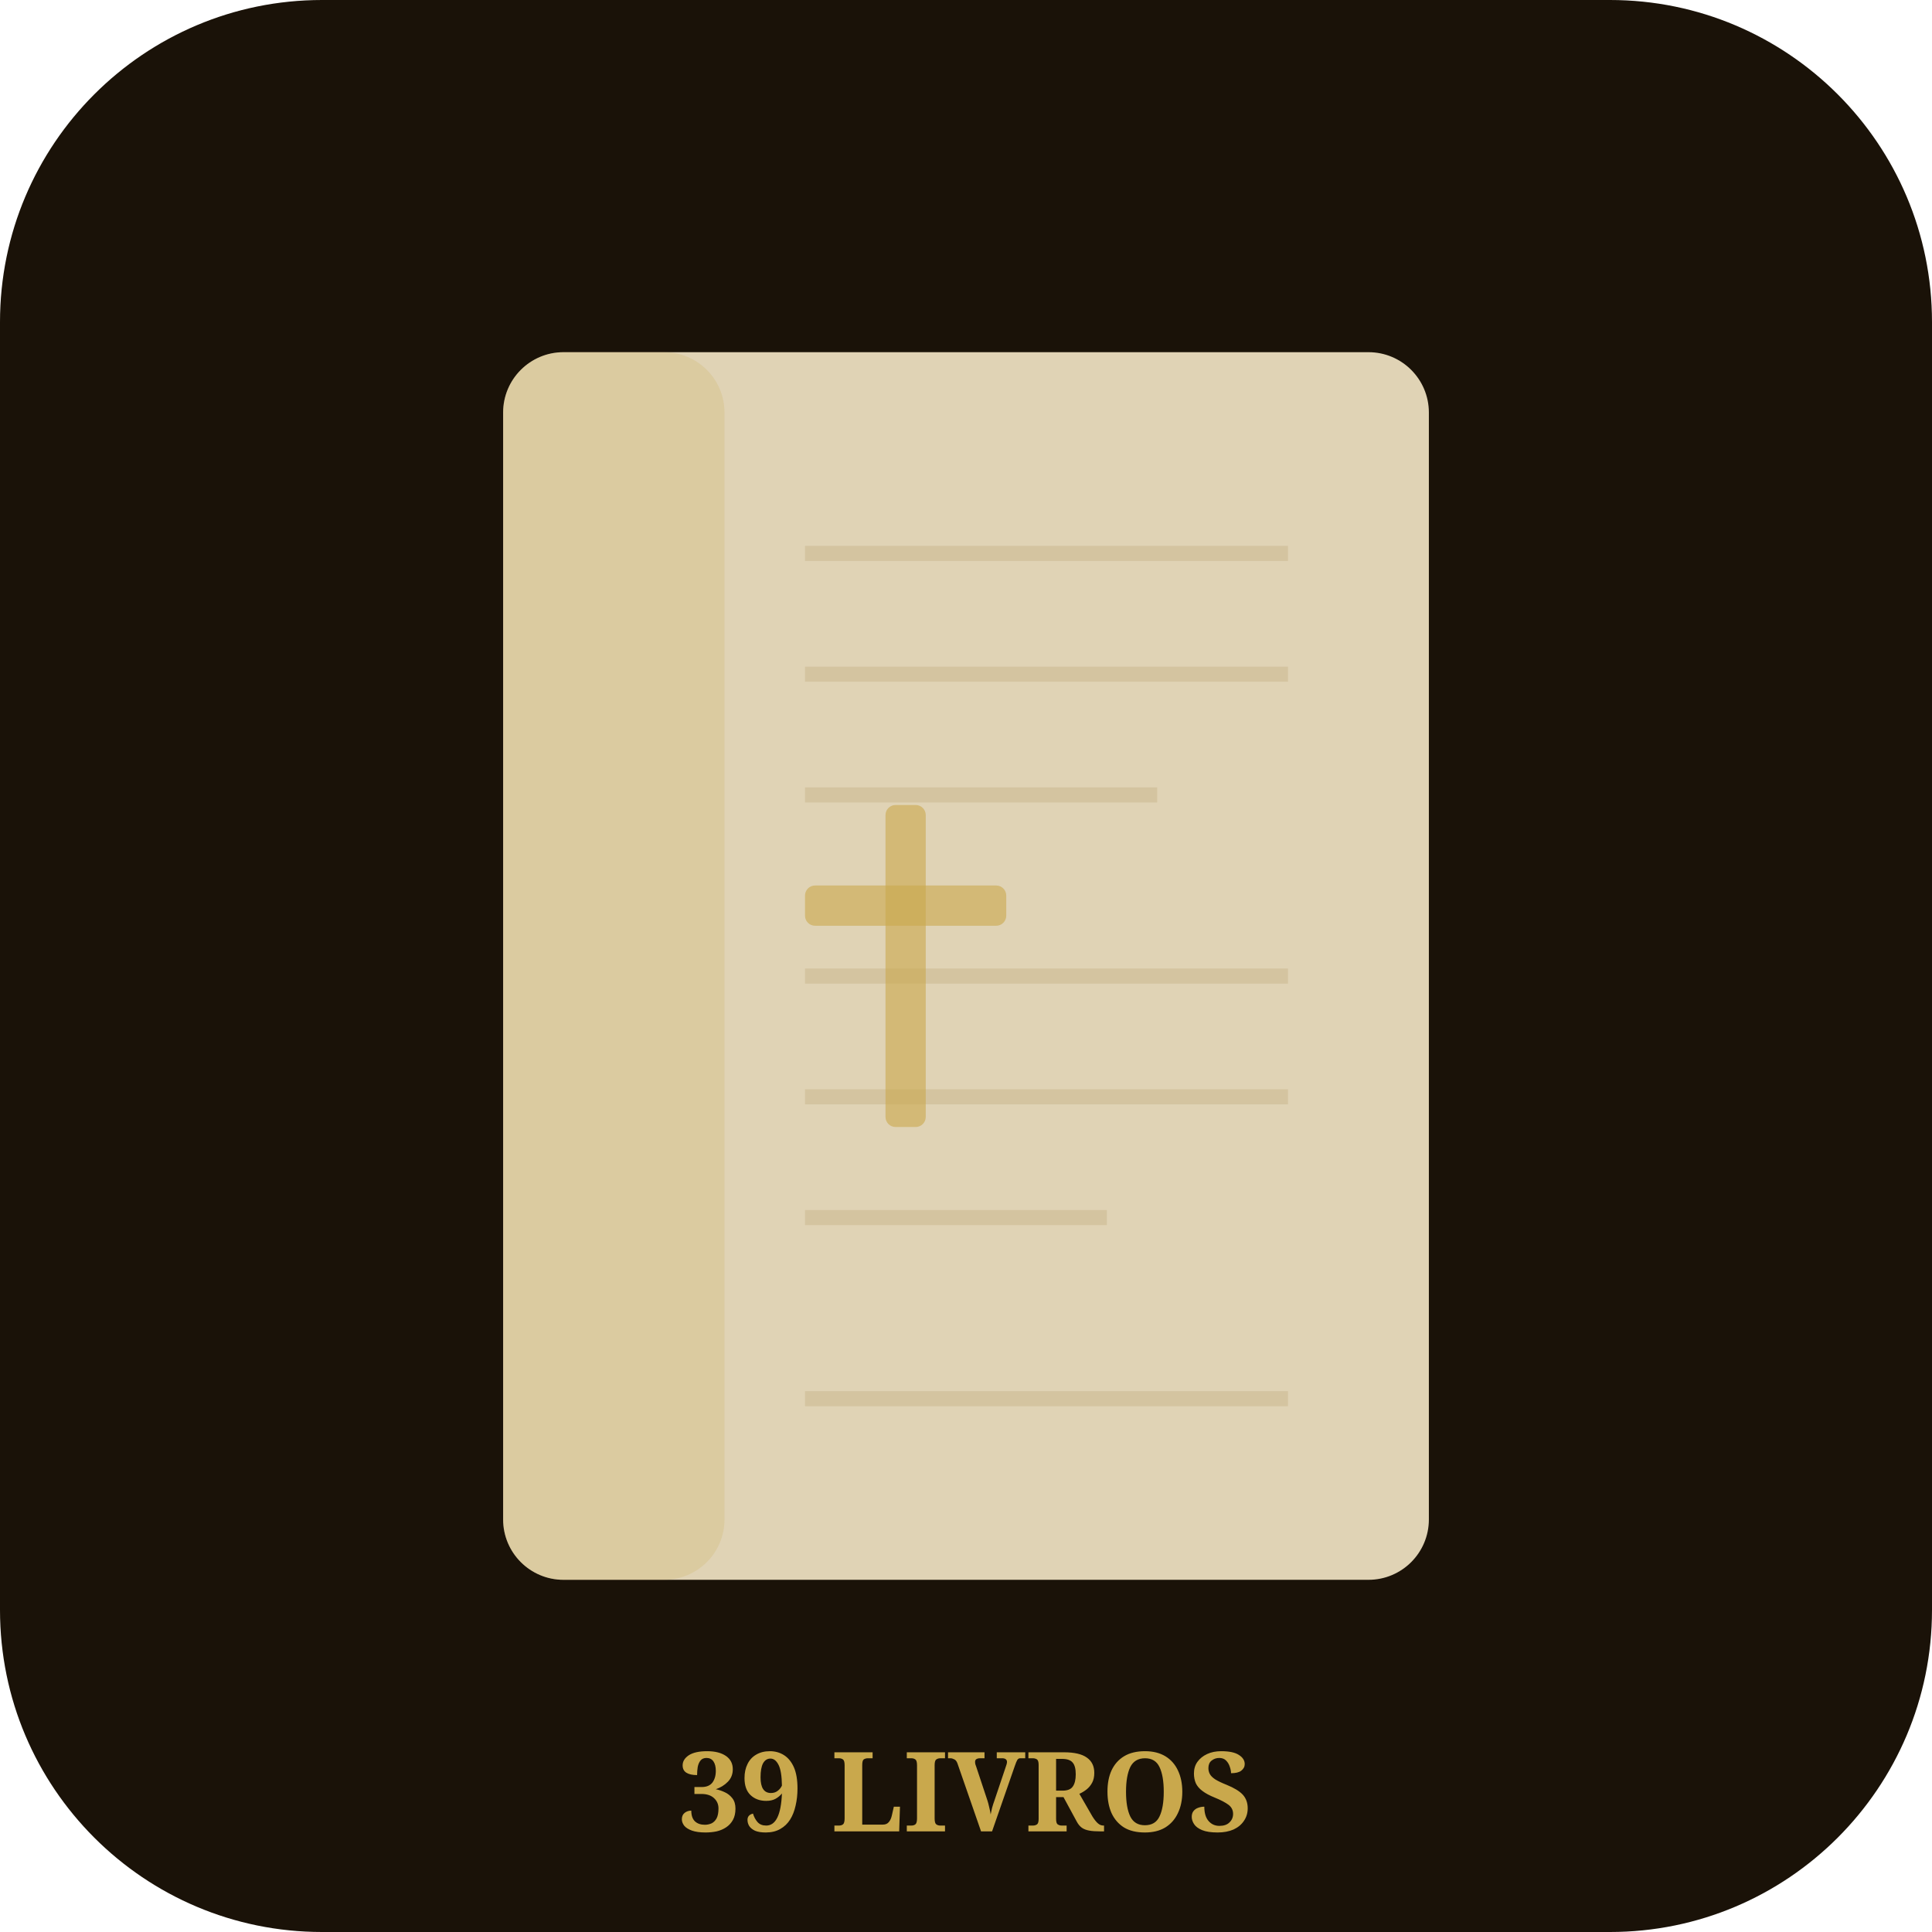
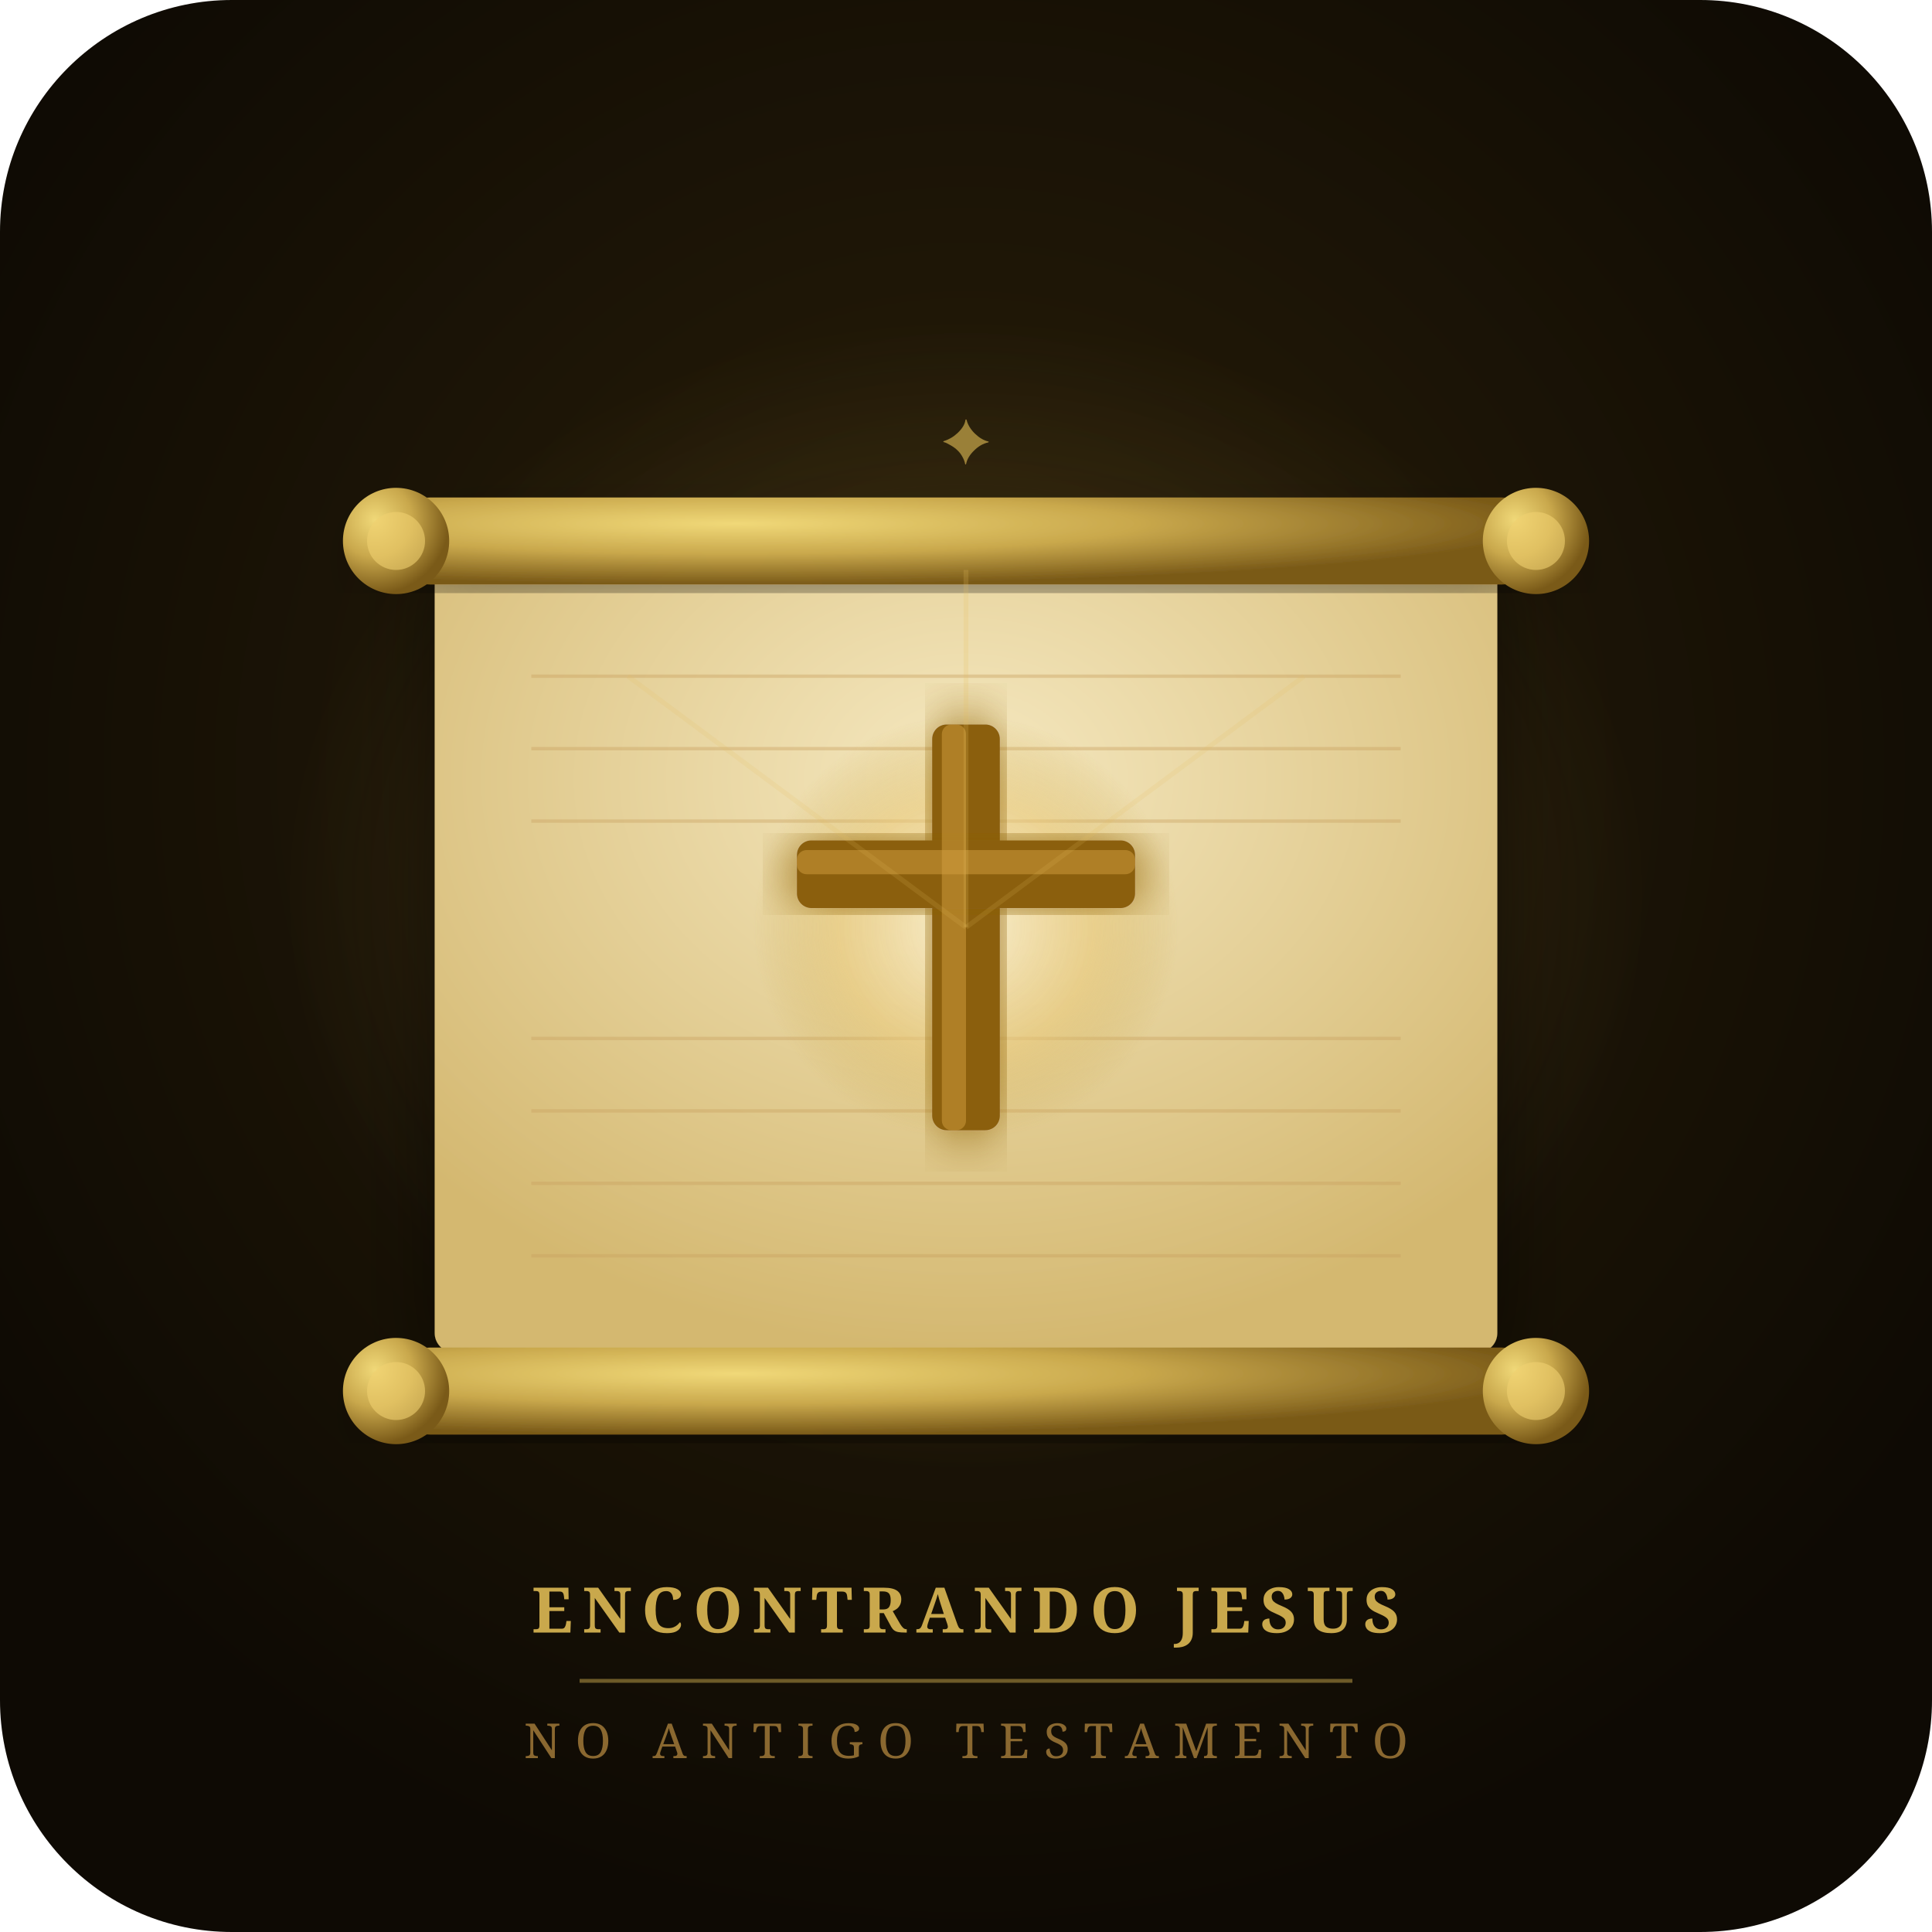
- <svg xmlns="http://www.w3.org/2000/svg" width="192" height="192" viewBox="0 0 192 192">
-   <rect width="192" height="192" rx="32" fill="#1a1208" />
-   <rect x="50" y="35" width="92" height="122" rx="6" fill="#f5e8c8" opacity="0.9" />
-   <rect x="50" y="35" width="22" height="122" rx="6" fill="#c9a84c" opacity="0.2" />
-   <line x1="80" y1="55" x2="128" y2="55" stroke="#d4c4a0" stroke-width="1.5" />
-   <line x1="80" y1="67" x2="128" y2="67" stroke="#d4c4a0" stroke-width="1.5" />
-   <line x1="80" y1="79" x2="115" y2="79" stroke="#d4c4a0" stroke-width="1.5" />
-   <line x1="80" y1="97" x2="128" y2="97" stroke="#d4c4a0" stroke-width="1.5" />
-   <line x1="80" y1="109" x2="128" y2="109" stroke="#d4c4a0" stroke-width="1.5" />
-   <line x1="80" y1="121" x2="110" y2="121" stroke="#d4c4a0" stroke-width="1.5" />
-   <line x1="80" y1="139" x2="128" y2="139" stroke="#d4c4a0" stroke-width="1.5" />
-   <rect x="88" y="80" width="4" height="32" rx="1" fill="#c9a84c" opacity="0.6" />
-   <rect x="80" y="88" width="20" height="4" rx="1" fill="#c9a84c" opacity="0.6" />
-   <text x="96" y="182" text-anchor="middle" font-family="Georgia,serif" font-size="11" font-weight="bold" fill="#c9a84c">39 LIVROS</text>
+ <svg xmlns="http://www.w3.org/2000/svg" viewBox="0 0 400 400">
+   <defs>
+     <radialGradient id="bg" cx="50%" cy="40%" r="60%">
+       <stop offset="0%" stop-color="#2a1f08" />
+       <stop offset="100%" stop-color="#0e0a04" />
+     </radialGradient>
+     <radialGradient id="glow" cx="50%" cy="50%" r="50%">
+       <stop offset="0%" stop-color="#c9a84c" stop-opacity="0.25" />
+       <stop offset="100%" stop-color="#c9a84c" stop-opacity="0" />
+     </radialGradient>
+     <radialGradient id="goldScroll" cx="30%" cy="30%" r="70%">
+       <stop offset="0%" stop-color="#f0d878" />
+       <stop offset="50%" stop-color="#c9a84c" />
+       <stop offset="100%" stop-color="#7a5a18" />
+     </radialGradient>
+     <radialGradient id="parchment" cx="50%" cy="30%" r="70%">
+       <stop offset="0%" stop-color="#f5e8c0" />
+       <stop offset="100%" stop-color="#d4b870" />
+     </radialGradient>
+     <radialGradient id="crossGlow" cx="50%" cy="50%" r="50%">
+       <stop offset="0%" stop-color="#fff8e0" stop-opacity="1" />
+       <stop offset="60%" stop-color="#e8c878" stop-opacity="0.8" />
+       <stop offset="100%" stop-color="#c9a84c" stop-opacity="0" />
+     </radialGradient>
+     <filter id="softglow">
+       <feGaussianBlur stdDeviation="6" result="blur" />
+       <feMerge>
+         <feMergeNode in="blur" />
+         <feMergeNode in="SourceGraphic" />
+       </feMerge>
+     </filter>
+     <filter id="shadow">
+       <feDropShadow dx="0" dy="4" stdDeviation="8" flood-color="#000" flood-opacity="0.5" />
+     </filter>
+   </defs>
+   <rect width="400" height="400" fill="url(#bg)" rx="48" />
+   <ellipse cx="200" cy="185" rx="140" ry="120" fill="url(#glow)" />
+   <rect x="90" y="110" width="220" height="170" rx="4" fill="url(#parchment)" filter="url(#shadow)" />
+   <line x1="110" y1="140" x2="290" y2="140" stroke="#c9a060" stroke-width="0.7" stroke-opacity="0.4" />
+   <line x1="110" y1="155" x2="290" y2="155" stroke="#c9a060" stroke-width="0.7" stroke-opacity="0.4" />
+   <line x1="110" y1="170" x2="290" y2="170" stroke="#c9a060" stroke-width="0.7" stroke-opacity="0.4" />
+   <line x1="110" y1="215" x2="290" y2="215" stroke="#c9a060" stroke-width="0.7" stroke-opacity="0.4" />
+   <line x1="110" y1="230" x2="290" y2="230" stroke="#c9a060" stroke-width="0.7" stroke-opacity="0.4" />
+   <line x1="110" y1="245" x2="290" y2="245" stroke="#c9a060" stroke-width="0.7" stroke-opacity="0.4" />
+   <line x1="110" y1="260" x2="290" y2="260" stroke="#c9a060" stroke-width="0.7" stroke-opacity="0.4" />
+   <rect x="80" y="103" width="240" height="18" rx="9" fill="url(#goldScroll)" filter="url(#shadow)" />
+   <circle cx="82" cy="112" r="11" fill="url(#goldScroll)" />
+   <circle cx="82" cy="112" r="6" fill="#f0d070" opacity="0.6" />
+   <circle cx="318" cy="112" r="11" fill="url(#goldScroll)" />
+   <circle cx="318" cy="112" r="6" fill="#f0d070" opacity="0.6" />
+   <rect x="80" y="279" width="240" height="18" rx="9" fill="url(#goldScroll)" filter="url(#shadow)" />
+   <circle cx="82" cy="288" r="11" fill="url(#goldScroll)" />
+   <circle cx="82" cy="288" r="6" fill="#f0d070" opacity="0.6" />
+   <circle cx="318" cy="288" r="11" fill="url(#goldScroll)" />
+   <circle cx="318" cy="288" r="6" fill="#f0d070" opacity="0.6" />
+   <ellipse cx="200" cy="192" rx="44" ry="44" fill="url(#crossGlow)" opacity="0.7" />
+   <rect x="193" y="150" width="14" height="84" rx="3" fill="#8b5e10" filter="url(#softglow)" />
+   <rect x="165" y="174" width="70" height="14" rx="3" fill="#8b5e10" filter="url(#softglow)" />
+   <rect x="195" y="150" width="5" height="84" rx="2" fill="#d4a040" opacity="0.5" />
+   <rect x="165" y="176" width="70" height="5" rx="2" fill="#d4a040" opacity="0.5" />
+   <line x1="200" y1="192" x2="200" y2="118" stroke="#e8c060" stroke-width="1" stroke-opacity="0.2" />
+   <line x1="200" y1="192" x2="270" y2="140" stroke="#e8c060" stroke-width="1" stroke-opacity="0.15" />
+   <line x1="200" y1="192" x2="130" y2="140" stroke="#e8c060" stroke-width="1" stroke-opacity="0.15" />
+   <text x="200" y="96" text-anchor="middle" font-size="13" fill="#c9a84c" opacity="0.7" font-family="serif">✦</text>
+   <text x="200" y="338" text-anchor="middle" font-family="Georgia, serif" font-size="13" font-weight="bold" letter-spacing="2" fill="#c9a84c">ENCONTRANDO JESUS</text>
+   <line x1="120" y1="348" x2="280" y2="348" stroke="#c9a84c" stroke-width="0.8" stroke-opacity="0.5" />
+   <text x="200" y="364" text-anchor="middle" font-family="Georgia, serif" font-size="10" letter-spacing="3" fill="#8a6830">NO ANTIGO TESTAMENTO</text>
</svg>
